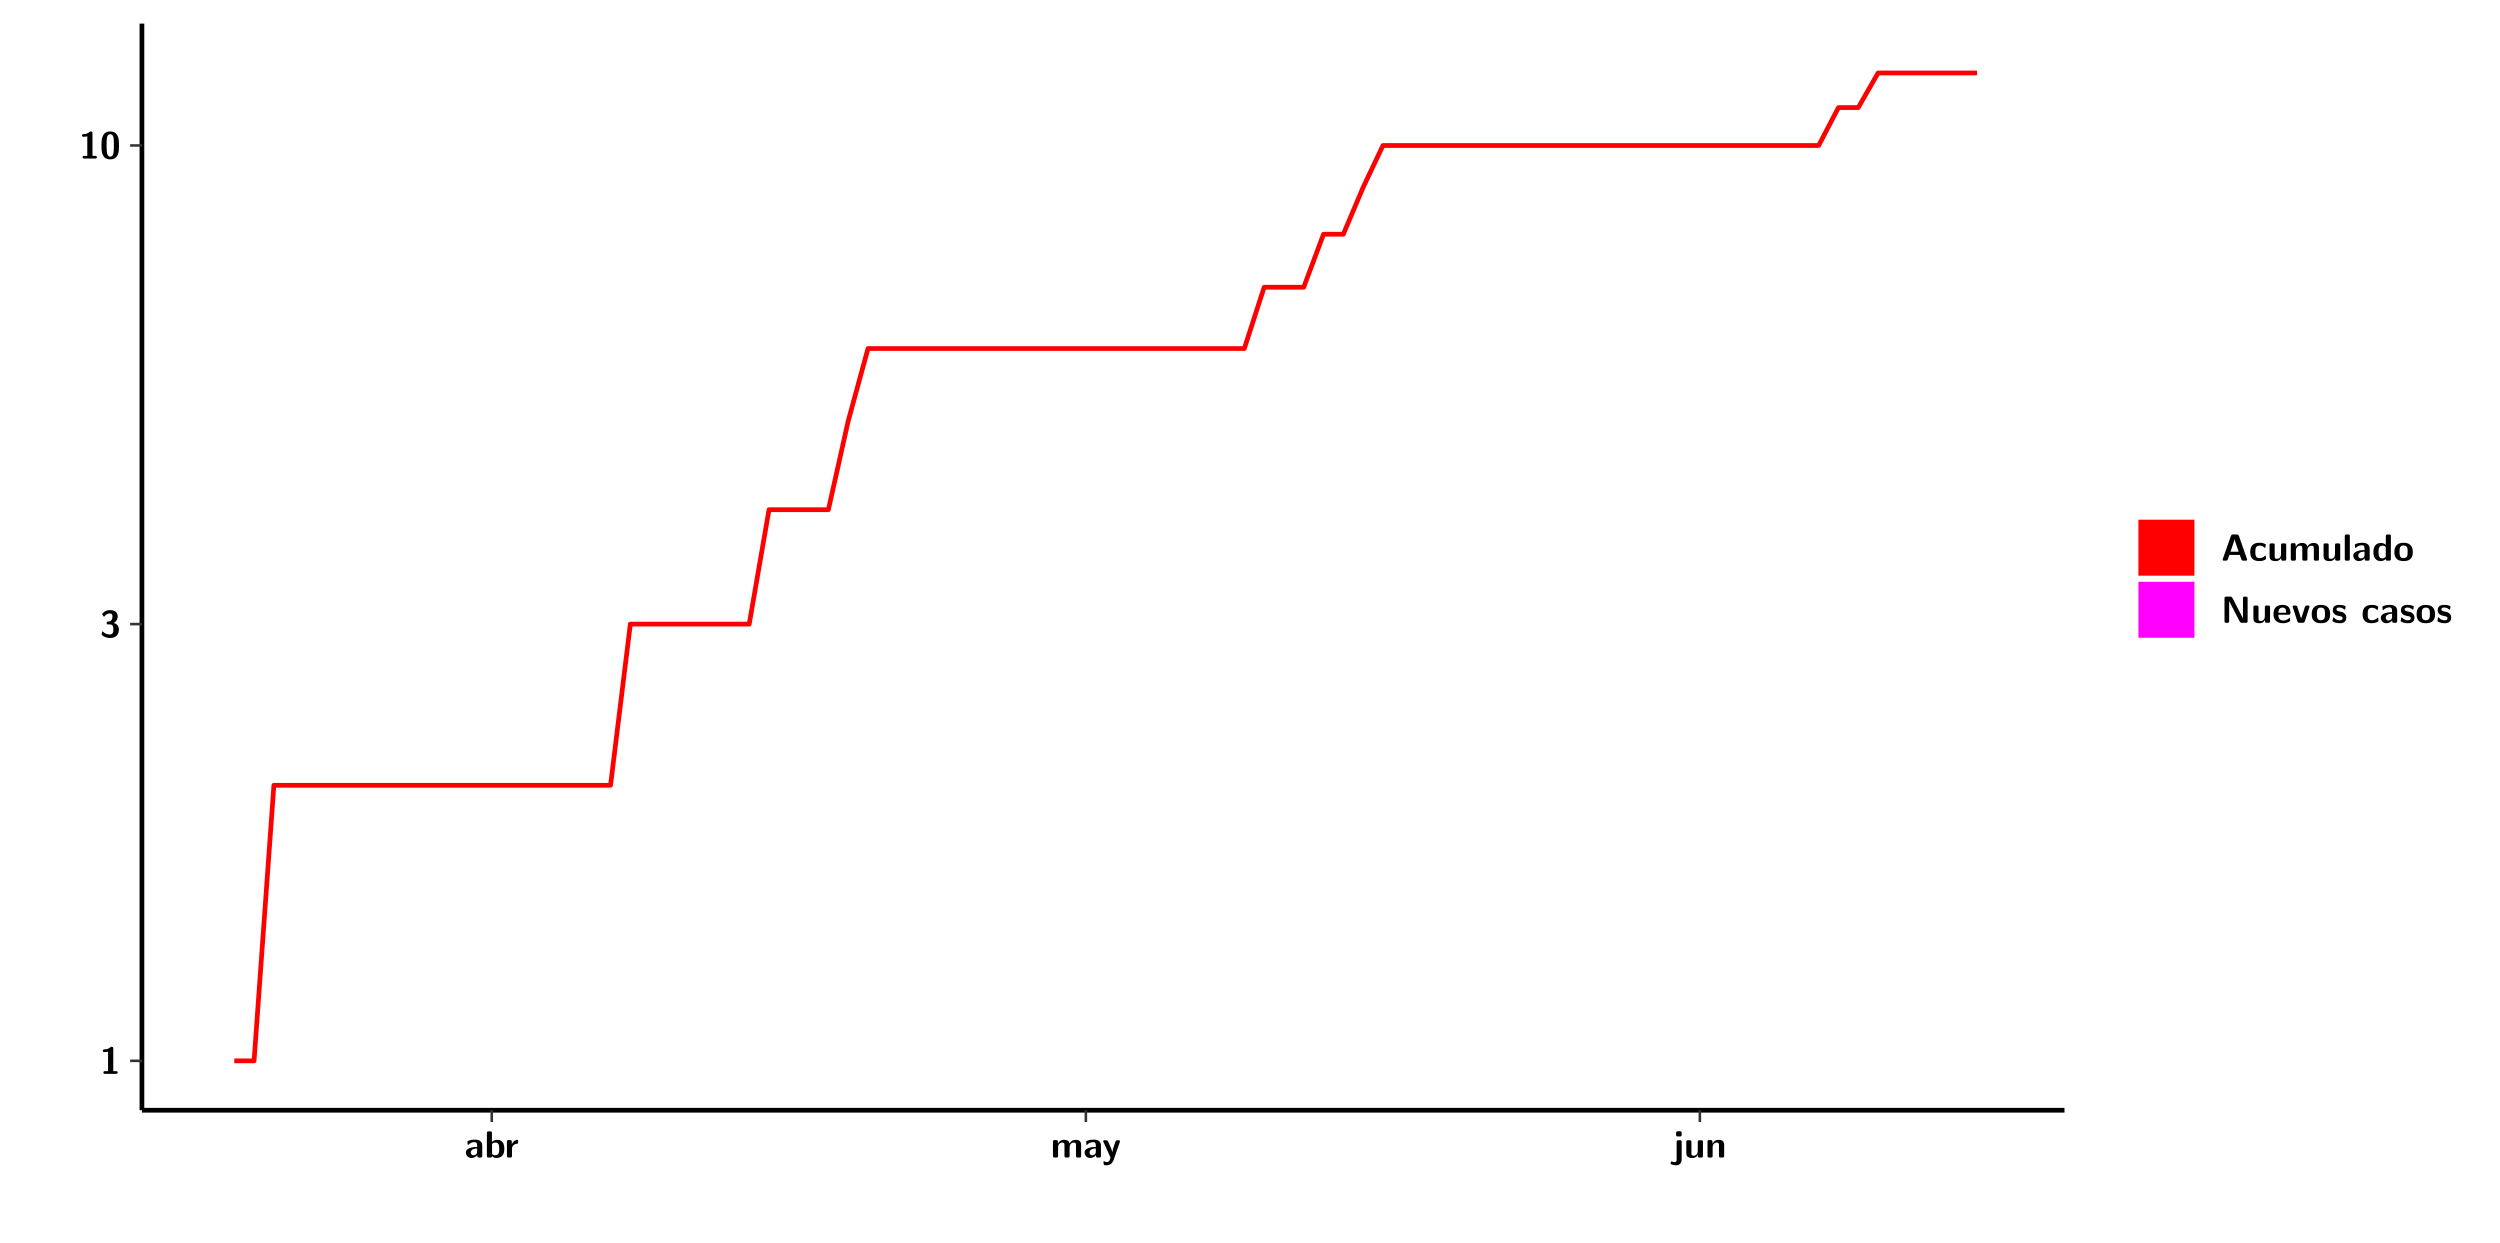
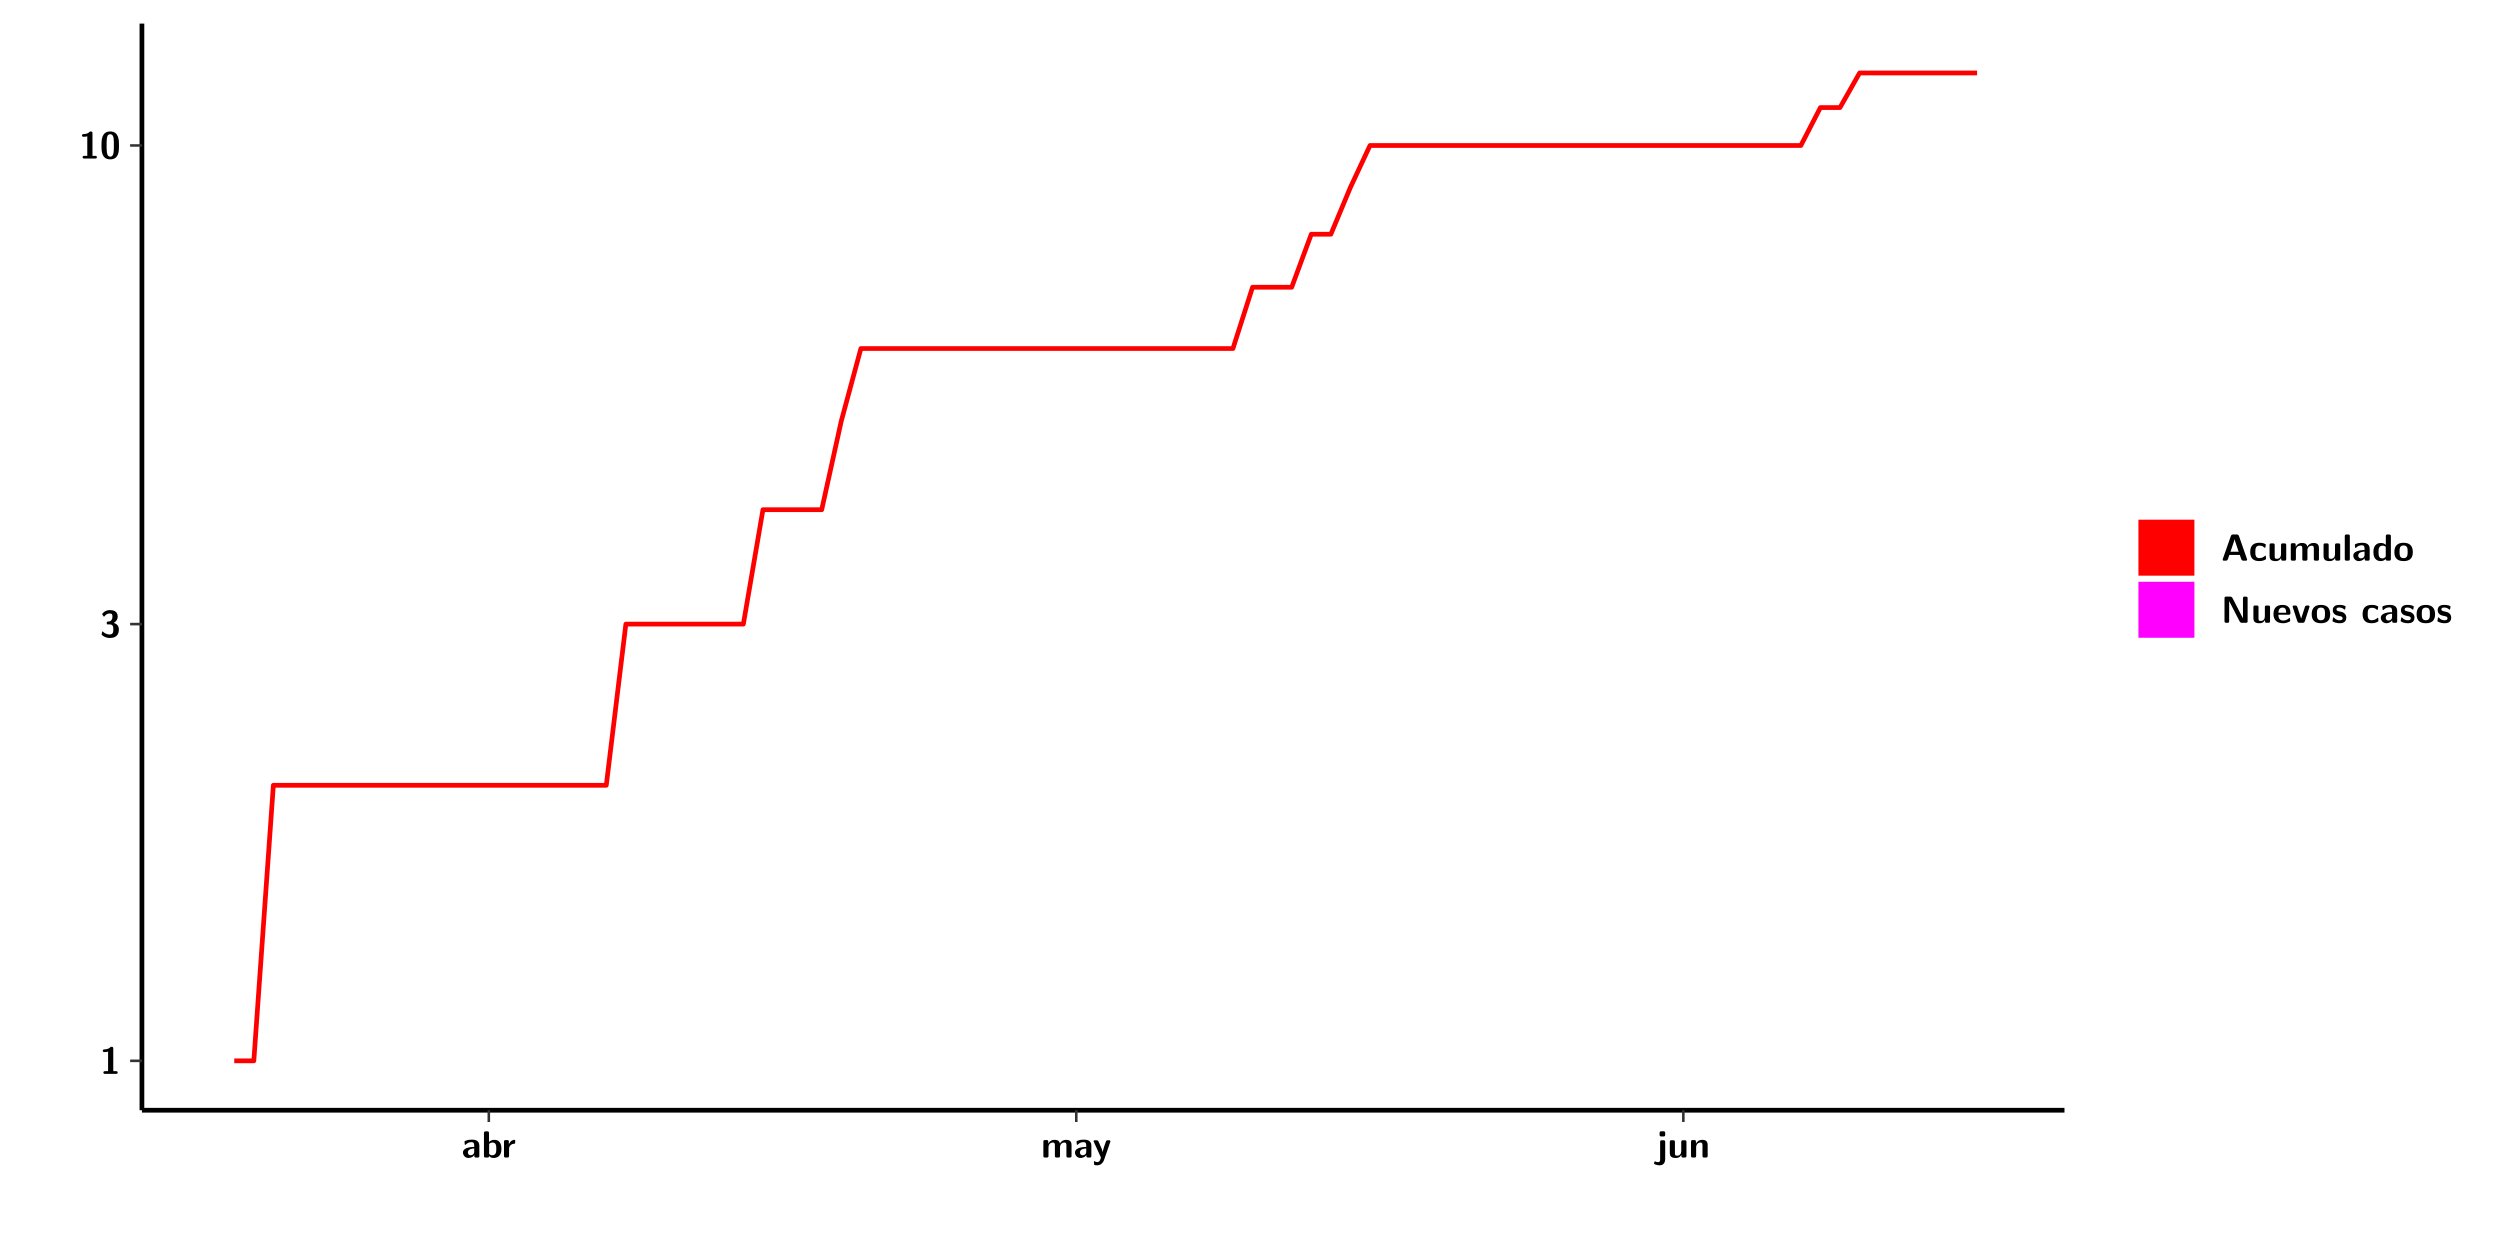
<svg xmlns="http://www.w3.org/2000/svg" xmlns:xlink="http://www.w3.org/1999/xlink" width="579.653pt" height="288pt" viewBox="0 0 579.653 288" version="1.1">
  <defs>
    <g>
      <symbol overflow="visible" id="glyph0-0">
        <path style="stroke:none;" d="" />
      </symbol>
      <symbol overflow="visible" id="glyph0-1">
        <path style="stroke:none;" d="M 3.109 -5.859 C 3.109 -6.016 3.109 -6.281 2.719 -6.281 C 2.547 -6.281 2.516 -6.266 2.406 -6.156 C 2.25 -6.016 1.922 -5.688 1.047 -5.672 C 0.891 -5.672 0.672 -5.609 0.672 -5.359 C 0.672 -5.047 0.969 -5.047 1.094 -5.047 C 1.344 -5.047 1.656 -5.078 1.906 -5.156 L 1.906 -0.625 L 1.234 -0.625 C 1.109 -0.625 0.812 -0.625 0.812 -0.312 C 0.812 0 1.109 0 1.234 0 L 3.719 0 C 3.828 0 4.141 0 4.141 -0.312 C 4.141 -0.625 3.828 -0.625 3.719 -0.625 L 3.109 -0.625 Z M 3.109 -5.859 " />
      </symbol>
      <symbol overflow="visible" id="glyph0-2">
        <path style="stroke:none;" d="M 0.844 -4.859 C 0.906 -4.766 0.953 -4.766 0.969 -4.766 C 1.031 -4.766 1.047 -4.797 1.094 -4.859 C 1.547 -5.5 2.172 -5.5 2.281 -5.5 C 2.844 -5.5 2.922 -5.203 2.922 -4.781 C 2.922 -4.656 2.922 -4.234 2.641 -3.906 C 2.438 -3.656 2.219 -3.641 1.953 -3.625 C 1.859 -3.609 1.688 -3.609 1.672 -3.578 C 1.609 -3.562 1.609 -3.5 1.609 -3.359 L 1.609 -3.203 C 1.609 -2.984 1.609 -2.969 1.844 -2.969 L 2.219 -2.969 C 3.031 -2.969 3.125 -2.469 3.125 -1.797 C 3.125 -1.203 3.062 -0.625 2.266 -0.625 C 1.984 -0.625 1.328 -0.688 0.75 -1.25 C 0.672 -1.328 0.656 -1.328 0.625 -1.328 C 0.531 -1.328 0.516 -1.25 0.516 -1.234 C 0.516 -1.234 0.406 -0.672 0.406 -0.625 C 0.406 -0.516 1.156 0.188 2.312 0.188 C 3.812 0.188 4.406 -0.609 4.406 -1.781 C 4.406 -2.562 3.984 -3.109 3.203 -3.297 C 3.906 -3.688 4.141 -4.266 4.141 -4.766 C 4.141 -6.156 2.891 -6.281 2.328 -6.281 C 1.125 -6.281 0.531 -5.422 0.531 -5.344 C 0.531 -5.297 0.594 -5.219 0.594 -5.219 Z M 0.844 -4.859 " />
      </symbol>
      <symbol overflow="visible" id="glyph0-3">
        <path style="stroke:none;" d="M 4.438 -3 C 4.438 -4.203 4.438 -6.281 2.406 -6.281 C 0.375 -6.281 0.375 -4.219 0.375 -3 C 0.375 -1.812 0.375 0.188 2.406 0.188 C 4.438 0.188 4.438 -1.781 4.438 -3 Z M 2.406 -0.438 C 1.75 -0.438 1.656 -1.25 1.625 -1.484 C 1.562 -1.953 1.562 -2.766 1.562 -3.125 C 1.562 -3.641 1.562 -4.203 1.625 -4.641 C 1.641 -4.875 1.734 -5.641 2.406 -5.641 C 3.047 -5.641 3.156 -4.906 3.188 -4.734 C 3.25 -4.281 3.25 -3.594 3.25 -3.125 C 3.25 -2.625 3.25 -1.953 3.188 -1.469 C 3.156 -1.234 3.062 -0.438 2.406 -0.438 Z M 2.406 -0.438 " />
      </symbol>
      <symbol overflow="visible" id="glyph0-4">
        <path style="stroke:none;" d="M 4.062 -2.766 C 4.062 -4.156 2.734 -4.156 2.297 -4.156 C 1.891 -4.156 1.453 -4.125 0.859 -3.891 C 0.672 -3.797 0.625 -3.781 0.625 -3.688 C 0.625 -3.625 0.688 -3.109 0.688 -3.047 C 0.703 -2.984 0.75 -2.938 0.812 -2.938 C 0.844 -2.938 0.875 -2.969 0.906 -3 C 1.281 -3.391 1.719 -3.578 2.266 -3.578 C 2.734 -3.578 2.875 -3.297 2.875 -2.781 L 2.875 -2.469 C 2.562 -2.469 0.266 -2.453 0.266 -1.172 C 0.266 -0.547 0.766 0.094 1.531 0.094 C 1.828 0.094 2.484 0.016 2.906 -0.594 L 2.906 -0.422 C 2.906 -0.141 2.969 0 3.328 0 L 3.641 0 C 3.984 0 4.062 -0.109 4.062 -0.422 Z M 2.875 -1.344 C 2.875 -0.531 2.047 -0.531 2.016 -0.531 C 1.641 -0.531 1.406 -0.844 1.406 -1.188 C 1.406 -2.047 2.625 -2.109 2.875 -2.109 Z M 2.875 -1.344 " />
      </symbol>
      <symbol overflow="visible" id="glyph0-5">
        <path style="stroke:none;" d="M 1.703 -5.656 C 1.703 -5.938 1.641 -6.078 1.281 -6.078 L 0.953 -6.078 C 0.641 -6.078 0.531 -5.984 0.531 -5.656 L 0.531 -0.422 C 0.531 -0.109 0.625 0 0.953 0 L 1.312 0 C 1.453 0 1.719 0 1.734 -0.344 C 2.125 0.094 2.578 0.094 2.719 0.094 C 4.578 0.094 4.578 -1.594 4.578 -2.031 C 4.578 -2.453 4.578 -4.109 2.938 -4.109 C 2.219 -4.109 1.781 -3.703 1.703 -3.625 Z M 1.734 -3.172 C 1.844 -3.281 2.109 -3.484 2.5 -3.484 C 3.391 -3.484 3.391 -2.672 3.391 -2.016 C 3.391 -1.375 3.391 -0.531 2.406 -0.531 C 2.047 -0.531 1.828 -0.75 1.734 -0.875 Z M 1.734 -3.172 " />
      </symbol>
      <symbol overflow="visible" id="glyph0-6">
        <path style="stroke:none;" d="M 1.703 -2.016 C 1.703 -2.844 2.391 -3.188 2.938 -3.219 C 3.109 -3.234 3.125 -3.234 3.125 -3.469 L 3.125 -3.875 C 3.125 -4.047 3.125 -4.109 2.969 -4.109 C 2.719 -4.109 2.078 -4.031 1.672 -3.078 L 1.656 -3.078 L 1.656 -3.641 C 1.656 -3.922 1.594 -4.062 1.234 -4.062 L 0.953 -4.062 C 0.641 -4.062 0.531 -3.969 0.531 -3.641 L 0.531 -0.422 C 0.531 -0.109 0.625 0 0.953 0 L 1.281 0 C 1.609 0 1.703 -0.109 1.703 -0.422 Z M 1.703 -2.016 " />
      </symbol>
      <symbol overflow="visible" id="glyph0-7">
        <path style="stroke:none;" d="M 7.062 -2.844 C 7.062 -3.75 6.672 -4.109 5.781 -4.109 C 5.156 -4.109 4.688 -3.828 4.359 -3.25 C 4.219 -4.078 3.484 -4.109 3.109 -4.109 C 2.938 -4.109 2.578 -4.109 2.188 -3.828 C 1.906 -3.625 1.734 -3.344 1.672 -3.203 L 1.672 -3.641 C 1.672 -3.922 1.609 -4.062 1.25 -4.062 L 0.953 -4.062 C 0.625 -4.062 0.531 -3.969 0.531 -3.641 L 0.531 -0.422 C 0.531 -0.109 0.625 0 0.953 0 L 1.297 0 C 1.625 0 1.719 -0.109 1.719 -0.422 L 1.719 -2.359 C 1.719 -3.141 2.25 -3.484 2.688 -3.484 C 3.109 -3.484 3.203 -3.297 3.203 -2.828 L 3.203 -0.422 C 3.203 -0.109 3.297 0 3.625 0 L 3.969 0 C 4.297 0 4.391 -0.109 4.391 -0.422 L 4.391 -2.359 C 4.391 -3.141 4.922 -3.484 5.359 -3.484 C 5.781 -3.484 5.875 -3.297 5.875 -2.828 L 5.875 -0.422 C 5.875 -0.109 5.969 0 6.297 0 L 6.641 0 C 6.984 0 7.062 -0.109 7.062 -0.422 Z M 7.062 -2.844 " />
      </symbol>
      <symbol overflow="visible" id="glyph0-8">
        <path style="stroke:none;" d="M 4.109 -3.609 C 4.141 -3.719 4.141 -3.734 4.141 -3.781 C 4.141 -4.016 3.906 -4.016 3.797 -4.016 L 3.609 -4.016 C 3.469 -4.016 3.266 -4.016 3.141 -3.812 C 3.109 -3.766 2.406 -1.828 2.359 -1.25 L 2.344 -1.25 C 2.312 -1.672 1.953 -2.484 1.562 -3.328 C 1.328 -3.891 1.266 -4.016 0.828 -4.016 L 0.594 -4.016 C 0.469 -4.016 0.25 -4.016 0.25 -3.781 C 0.25 -3.75 0.281 -3.688 0.297 -3.641 L 1.953 0 C 1.891 0.188 1.859 0.281 1.828 0.375 C 1.734 0.656 1.578 1.047 1.109 1.047 C 0.812 1.047 0.609 0.922 0.516 0.875 C 0.469 0.844 0.453 0.828 0.422 0.828 C 0.391 0.828 0.312 0.859 0.312 0.969 C 0.312 1.031 0.375 1.641 0.391 1.672 C 0.469 1.781 0.953 1.797 1.094 1.797 C 2.172 1.797 2.609 0.766 2.672 0.547 Z M 4.109 -3.609 " />
      </symbol>
      <symbol overflow="visible" id="glyph0-9">
        <path style="stroke:none;" d="M 1.969 -5.672 C 1.969 -5.953 1.906 -6.094 1.547 -6.094 L 1.094 -6.094 C 0.766 -6.094 0.672 -5.984 0.672 -5.672 L 0.672 -5.312 C 0.672 -5.031 0.734 -4.891 1.094 -4.891 L 1.547 -4.891 C 1.875 -4.891 1.969 -5 1.969 -5.312 Z M 0.797 0.484 C 0.797 0.703 0.797 1.062 0.25 1.062 C 0.156 1.062 -0.094 1.031 -0.266 0.922 C -0.359 0.875 -0.375 0.875 -0.406 0.875 C -0.484 0.875 -0.5 0.922 -0.547 1.094 C -0.609 1.281 -0.625 1.359 -0.625 1.391 C -0.625 1.547 0.109 1.797 0.656 1.797 C 1.625 1.797 1.969 1.141 1.969 0.281 L 1.969 -3.594 C 1.969 -3.875 1.906 -4.016 1.547 -4.016 L 1.219 -4.016 C 0.891 -4.016 0.797 -3.906 0.797 -3.594 Z M 0.797 0.484 " />
      </symbol>
      <symbol overflow="visible" id="glyph0-10">
        <path style="stroke:none;" d="M 4.391 -3.594 C 4.391 -3.875 4.328 -4.016 3.969 -4.016 L 3.609 -4.016 C 3.281 -4.016 3.188 -3.906 3.188 -3.594 L 3.188 -1.516 C 3.188 -0.938 2.891 -0.438 2.266 -0.438 C 1.766 -0.438 1.719 -0.562 1.719 -1.031 L 1.719 -3.594 C 1.719 -3.875 1.656 -4.016 1.297 -4.016 L 0.953 -4.016 C 0.625 -4.016 0.531 -3.922 0.531 -3.594 L 0.531 -1.109 C 0.531 -0.172 1.031 0.094 1.953 0.094 C 2.188 0.094 2.812 0.094 3.219 -0.656 L 3.219 -0.422 C 3.219 -0.141 3.281 0 3.641 0 L 3.969 0 C 4.297 0 4.391 -0.109 4.391 -0.422 Z M 4.391 -3.594 " />
      </symbol>
      <symbol overflow="visible" id="glyph0-11">
        <path style="stroke:none;" d="M 4.391 -2.844 C 4.391 -3.75 4 -4.109 3.109 -4.109 C 2.188 -4.109 1.781 -3.438 1.672 -3.203 L 1.672 -3.641 C 1.672 -3.922 1.609 -4.062 1.25 -4.062 L 0.953 -4.062 C 0.625 -4.062 0.531 -3.969 0.531 -3.641 L 0.531 -0.422 C 0.531 -0.109 0.625 0 0.953 0 L 1.297 0 C 1.625 0 1.719 -0.109 1.719 -0.422 L 1.719 -2.359 C 1.719 -3.125 2.219 -3.484 2.688 -3.484 C 3.109 -3.484 3.188 -3.281 3.188 -2.828 L 3.188 -0.422 C 3.188 -0.141 3.25 0 3.609 0 L 3.969 0 C 4.297 0 4.391 -0.109 4.391 -0.422 Z M 4.391 -2.844 " />
      </symbol>
      <symbol overflow="visible" id="glyph0-12">
        <path style="stroke:none;" d="M 4.156 -5.703 C 4.031 -6.078 3.766 -6.078 3.594 -6.078 L 2.828 -6.078 C 2.641 -6.078 2.391 -6.078 2.266 -5.703 L 0.406 -0.406 C 0.375 -0.297 0.375 -0.281 0.375 -0.234 C 0.375 0 0.594 0 0.703 0 L 1.031 0 C 1.188 0 1.453 0 1.578 -0.344 L 1.922 -1.328 L 4.344 -1.328 L 4.641 -0.484 C 4.75 -0.172 4.812 0 5.234 0 L 5.703 0 C 5.828 0 6.047 0 6.047 -0.234 C 6.047 -0.281 6.047 -0.297 6 -0.406 Z M 2.812 -3.938 C 2.938 -4.328 3.062 -4.656 3.125 -4.969 L 3.141 -4.969 C 3.188 -4.766 3.188 -4.75 3.25 -4.547 L 4.078 -2.078 L 2.188 -2.078 Z M 2.812 -3.938 " />
      </symbol>
      <symbol overflow="visible" id="glyph0-13">
        <path style="stroke:none;" d="M 4 -0.438 C 4 -0.531 3.969 -0.938 3.953 -1.047 C 3.953 -1.078 3.938 -1.172 3.844 -1.172 C 3.812 -1.172 3.797 -1.172 3.703 -1.078 C 3.562 -0.953 3.141 -0.594 2.422 -0.594 C 1.516 -0.594 1.516 -1.469 1.516 -2.031 C 1.516 -2.75 1.562 -3.484 2.453 -3.484 C 3.031 -3.484 3.266 -3.344 3.578 -3.078 C 3.688 -2.984 3.703 -2.984 3.734 -2.984 C 3.828 -2.984 3.844 -3.062 3.844 -3.094 C 3.859 -3.172 3.953 -3.656 3.953 -3.703 C 3.953 -3.781 3.891 -3.812 3.75 -3.891 C 3.328 -4.078 3.062 -4.156 2.453 -4.156 C 1.141 -4.156 0.328 -3.547 0.328 -2.016 C 0.328 -0.562 1.078 0.094 2.406 0.094 C 2.641 0.094 3.172 0.094 3.75 -0.203 C 4 -0.344 4 -0.344 4 -0.438 Z M 4 -0.438 " />
      </symbol>
      <symbol overflow="visible" id="glyph0-14">
        <path style="stroke:none;" d="M 1.703 -5.656 C 1.703 -5.938 1.641 -6.078 1.281 -6.078 L 0.953 -6.078 C 0.641 -6.078 0.531 -5.984 0.531 -5.656 L 0.531 -0.422 C 0.531 -0.109 0.625 0 0.953 0 L 1.281 0 C 1.609 0 1.703 -0.109 1.703 -0.422 Z M 1.703 -5.656 " />
      </symbol>
      <symbol overflow="visible" id="glyph0-15">
        <path style="stroke:none;" d="M 4.375 -5.656 C 4.375 -5.938 4.312 -6.078 3.953 -6.078 L 3.625 -6.078 C 3.297 -6.078 3.203 -5.969 3.203 -5.656 L 3.203 -3.672 C 2.812 -4.047 2.375 -4.109 2.109 -4.109 C 0.328 -4.109 0.328 -2.422 0.328 -2 C 0.328 -1.594 0.328 0.094 2.062 0.094 C 2.422 0.094 2.812 -0.016 3.188 -0.406 C 3.188 -0.094 3.297 0 3.609 0 L 3.953 0 C 4.281 0 4.375 -0.109 4.375 -0.422 Z M 3.188 -1.094 C 3.188 -0.953 3.188 -0.875 2.922 -0.688 C 2.703 -0.547 2.5 -0.531 2.406 -0.531 C 1.516 -0.531 1.516 -1.344 1.516 -2 C 1.516 -2.656 1.516 -3.484 2.5 -3.484 C 2.75 -3.484 2.984 -3.391 3.188 -3.203 Z M 3.188 -1.094 " />
      </symbol>
      <symbol overflow="visible" id="glyph0-16">
        <path style="stroke:none;" d="M 4.547 -1.969 C 4.547 -3.406 3.844 -4.156 2.406 -4.156 C 0.953 -4.156 0.266 -3.391 0.266 -1.969 C 0.266 -0.547 1.031 0.094 2.406 0.094 C 3.781 0.094 4.547 -0.531 4.547 -1.969 Z M 2.406 -0.594 C 1.469 -0.594 1.469 -1.375 1.469 -2.078 C 1.469 -2.75 1.469 -3.531 2.406 -3.531 C 3.344 -3.531 3.344 -2.766 3.344 -2.078 C 3.344 -1.391 3.344 -0.594 2.406 -0.594 Z M 2.406 -0.594 " />
      </symbol>
      <symbol overflow="visible" id="glyph0-17">
        <path style="stroke:none;" d="M 2.656 -5.734 C 2.469 -6.078 2.203 -6.078 2.031 -6.078 L 1.219 -6.078 C 0.906 -6.078 0.797 -5.984 0.797 -5.656 L 0.797 -0.422 C 0.797 -0.109 0.891 0 1.219 0 L 1.453 0 C 1.781 0 1.875 -0.109 1.875 -0.422 L 1.875 -5.016 L 1.891 -5.016 L 4.297 -0.344 C 4.484 0 4.75 0 4.922 0 L 5.734 0 C 6.062 0 6.156 -0.109 6.156 -0.422 L 6.156 -5.656 C 6.156 -5.938 6.094 -6.078 5.734 -6.078 L 5.5 -6.078 C 5.156 -6.078 5.078 -5.969 5.078 -5.656 L 5.078 -1.062 L 5.062 -1.062 Z M 2.656 -5.734 " />
      </symbol>
      <symbol overflow="visible" id="glyph0-18">
        <path style="stroke:none;" d="M 3.781 -1.875 C 3.984 -1.875 4.203 -1.891 4.203 -2.281 C 4.203 -3.406 3.672 -4.156 2.359 -4.156 C 0.969 -4.156 0.266 -3.375 0.266 -2.047 C 0.266 -0.609 1.109 0.094 2.484 0.094 C 2.812 0.094 3.312 0.047 3.891 -0.234 C 4.078 -0.328 4.141 -0.359 4.141 -0.469 C 4.141 -0.531 4.125 -0.781 4.109 -0.844 C 4.078 -1.125 4.062 -1.125 3.984 -1.125 C 3.953 -1.125 3.938 -1.125 3.844 -1.047 C 3.328 -0.594 2.797 -0.531 2.516 -0.531 C 1.531 -0.531 1.422 -1.312 1.391 -1.875 Z M 1.406 -2.344 C 1.422 -2.875 1.609 -3.531 2.359 -3.531 C 3.062 -3.531 3.203 -3.031 3.219 -2.344 Z M 1.406 -2.344 " />
      </symbol>
      <symbol overflow="visible" id="glyph0-19">
        <path style="stroke:none;" d="M 4.109 -3.609 C 4.141 -3.719 4.141 -3.75 4.141 -3.766 C 4.141 -4.016 3.922 -4.016 3.797 -4.016 L 3.609 -4.016 C 3.25 -4.016 3.141 -3.891 3.062 -3.641 L 2.203 -0.984 L 1.328 -3.641 C 1.266 -3.828 1.203 -4.016 0.781 -4.016 L 0.578 -4.016 C 0.453 -4.016 0.234 -4.016 0.234 -3.766 C 0.234 -3.75 0.234 -3.719 0.266 -3.609 L 1.312 -0.375 C 1.438 0 1.703 0 1.859 0 L 2.5 0 C 2.672 0 2.938 0 3.062 -0.375 Z M 4.109 -3.609 " />
      </symbol>
      <symbol overflow="visible" id="glyph0-20">
        <path style="stroke:none;" d="M 3.469 -1.234 C 3.469 -1.734 3.203 -2.031 3.047 -2.172 C 2.703 -2.484 2.391 -2.547 2.031 -2.609 C 1.547 -2.703 1.188 -2.766 1.188 -3.109 C 1.188 -3.469 1.484 -3.547 1.828 -3.547 C 2.406 -3.547 2.719 -3.328 2.953 -3.125 C 3.047 -3.047 3.062 -3.047 3.094 -3.047 C 3.188 -3.047 3.203 -3.125 3.203 -3.156 C 3.219 -3.219 3.312 -3.719 3.312 -3.766 C 3.312 -3.906 2.844 -4.031 2.75 -4.062 C 2.406 -4.156 2.125 -4.156 1.891 -4.156 C 1.5 -4.156 0.328 -4.156 0.328 -2.906 C 0.328 -2.484 0.516 -2.219 0.75 -2 C 1.062 -1.734 1.406 -1.672 1.906 -1.562 C 2.156 -1.531 2.609 -1.453 2.609 -1.062 C 2.609 -0.656 2.266 -0.594 1.922 -0.594 C 1.531 -0.594 1.047 -0.703 0.625 -1.188 C 0.594 -1.234 0.562 -1.266 0.516 -1.266 C 0.422 -1.266 0.406 -1.188 0.391 -1.125 C 0.375 -1.016 0.266 -0.516 0.266 -0.422 C 0.266 -0.266 0.922 -0.062 0.922 -0.047 C 1.406 0.094 1.766 0.094 1.922 0.094 C 2.359 0.094 3.469 0.062 3.469 -1.234 Z M 3.469 -1.234 " />
      </symbol>
    </g>
    <clipPath id="clip1">
      <path d="M 0 0 L 576.008 0 L 576.008 288 L 0 288 Z M 0 0 " />
    </clipPath>
    <clipPath id="clip2">
      <path d="M 32.906 5.477 L 478.672 5.477 L 478.672 257.414 L 32.906 257.414 Z M 32.906 5.477 " />
    </clipPath>
  </defs>
  <g id="surface1">
    <g clip-path="url(#clip1)" clip-rule="nonzero">
      <path style="fill-rule:nonzero;fill:rgb(100%,100%,100%);fill-opacity:1;stroke-width:0.598;stroke-linecap:round;stroke-linejoin:round;stroke:rgb(100%,100%,100%);stroke-opacity:1;stroke-miterlimit:10;" d="M 0 0 L 0 288.004 L 576.008 288.004 L 576.008 0 Z M 0 0 " transform="matrix(1,0,0,-1,0,288)" />
    </g>
    <g clip-path="url(#clip2)" clip-rule="nonzero">
      <path style=" stroke:none;fill-rule:nonzero;fill:rgb(100%,100%,100%);fill-opacity:1;" d="M 32.906 257.414 L 32.906 5.477 L 478.672 5.477 L 478.672 257.414 Z M 32.906 257.414 " />
    </g>
-     <path style="fill:none;stroke-width:1.096;stroke-linecap:butt;stroke-linejoin:round;stroke:rgb(100%,0%,0%);stroke-opacity:1;stroke-miterlimit:10;" d="M 54.316 42.031 L 58.91 42.031 L 63.504 105.926 L 141.562 105.926 L 146.152 143.293 L 173.711 143.293 L 178.305 169.816 L 192.07 169.816 L 196.664 190.379 L 201.258 207.188 L 288.512 207.188 L 293.105 221.395 L 302.281 221.395 L 306.875 233.695 L 311.465 233.695 L 316.059 244.555 L 320.652 254.27 L 421.676 254.27 L 426.266 263.059 L 430.859 263.059 L 435.453 271.078 L 458.406 271.078 " transform="matrix(1,0,0,-1,0,288)" />
+     <path style="fill:none;stroke-width:1.096;stroke-linecap:butt;stroke-linejoin:round;stroke:rgb(100%,0%,0%);stroke-opacity:1;stroke-miterlimit:10;" d="M 54.309 42.031 L 58.852 42.031 L 63.383 105.926 L 140.574 105.926 L 145.117 143.293 L 172.355 143.293 L 176.898 169.816 L 190.52 169.816 L 195.062 190.379 L 199.605 207.188 L 285.871 207.188 L 290.414 221.395 L 299.492 221.395 L 304.035 233.695 L 308.578 233.695 L 313.109 244.555 L 317.652 254.27 L 417.551 254.27 L 422.082 263.059 L 426.625 263.059 L 431.168 271.078 L 458.406 271.078 " transform="matrix(1,0,0,-1,0,288)" />
    <path style="fill:none;stroke-width:1.096;stroke-linecap:butt;stroke-linejoin:round;stroke:rgb(0%,0%,0%);stroke-opacity:1;stroke-miterlimit:10;" d="M 32.906 30.586 L 32.906 282.523 " transform="matrix(1,0,0,-1,0,288)" />
    <g style="fill:rgb(0%,0%,0%);fill-opacity:1;">
      <use xlink:href="#glyph0-1" x="23.153" y="248.986" />
    </g>
    <g style="fill:rgb(0%,0%,0%);fill-opacity:1;">
      <use xlink:href="#glyph0-2" x="23.153" y="147.736" />
    </g>
    <g style="fill:rgb(0%,0%,0%);fill-opacity:1;">
      <use xlink:href="#glyph0-1" x="18.331" y="36.762" />
      <use xlink:href="#glyph0-3" x="23.153" y="36.762" />
    </g>
    <path style="fill:none;stroke-width:0.598;stroke-linecap:butt;stroke-linejoin:round;stroke:rgb(20%,20%,20%);stroke-opacity:1;stroke-miterlimit:10;" d="M 30.168 42.031 L 32.906 42.031 " transform="matrix(1,0,0,-1,0,288)" />
    <path style="fill:none;stroke-width:0.598;stroke-linecap:butt;stroke-linejoin:round;stroke:rgb(20%,20%,20%);stroke-opacity:1;stroke-miterlimit:10;" d="M 30.168 143.293 L 32.906 143.293 " transform="matrix(1,0,0,-1,0,288)" />
    <path style="fill:none;stroke-width:0.598;stroke-linecap:butt;stroke-linejoin:round;stroke:rgb(20%,20%,20%);stroke-opacity:1;stroke-miterlimit:10;" d="M 30.168 254.27 L 32.906 254.27 " transform="matrix(1,0,0,-1,0,288)" />
    <path style="fill:none;stroke-width:1.096;stroke-linecap:butt;stroke-linejoin:round;stroke:rgb(0%,0%,0%);stroke-opacity:1;stroke-miterlimit:10;" d="M 32.906 30.586 L 478.672 30.586 " transform="matrix(1,0,0,-1,0,288)" />
-     <path style="fill:none;stroke-width:0.598;stroke-linecap:butt;stroke-linejoin:round;stroke:rgb(20%,20%,20%);stroke-opacity:1;stroke-miterlimit:10;" d="M 114.016 27.848 L 114.016 30.586 " transform="matrix(1,0,0,-1,0,288)" />
-     <path style="fill:none;stroke-width:0.598;stroke-linecap:butt;stroke-linejoin:round;stroke:rgb(20%,20%,20%);stroke-opacity:1;stroke-miterlimit:10;" d="M 251.77 27.848 L 251.77 30.586 " transform="matrix(1,0,0,-1,0,288)" />
-     <path style="fill:none;stroke-width:0.598;stroke-linecap:butt;stroke-linejoin:round;stroke:rgb(20%,20%,20%);stroke-opacity:1;stroke-miterlimit:10;" d="M 394.129 27.848 L 394.129 30.586 " transform="matrix(1,0,0,-1,0,288)" />
+     <path style="fill:none;stroke-width:0.598;stroke-linecap:butt;stroke-linejoin:round;stroke:rgb(20%,20%,20%);stroke-opacity:1;stroke-miterlimit:10;" d="M 113.336 27.848 L 113.336 30.586 " transform="matrix(1,0,0,-1,0,288)" />
+     <path style="fill:none;stroke-width:0.598;stroke-linecap:butt;stroke-linejoin:round;stroke:rgb(20%,20%,20%);stroke-opacity:1;stroke-miterlimit:10;" d="M 249.547 27.848 L 249.547 30.586 " transform="matrix(1,0,0,-1,0,288)" />
+     <path style="fill:none;stroke-width:0.598;stroke-linecap:butt;stroke-linejoin:round;stroke:rgb(20%,20%,20%);stroke-opacity:1;stroke-miterlimit:10;" d="M 390.301 27.848 L 390.301 30.586 " transform="matrix(1,0,0,-1,0,288)" />
    <g style="fill:rgb(0%,0%,0%);fill-opacity:1;">
-       <use xlink:href="#glyph0-4" x="107.754" y="268.394" />
-       <use xlink:href="#glyph0-5" x="112.357" y="268.394" />
+       <use xlink:href="#glyph0-4" x="107.076" y="268.394" />
+       <use xlink:href="#glyph0-5" x="111.679" y="268.394" />
    </g>
    <g style="fill:rgb(0%,0%,0%);fill-opacity:1;">
-       <use xlink:href="#glyph0-6" x="117.004" y="268.394" />
+       <use xlink:href="#glyph0-6" x="116.326" y="268.394" />
    </g>
    <g style="fill:rgb(0%,0%,0%);fill-opacity:1;">
-       <use xlink:href="#glyph0-7" x="243.608" y="268.394" />
-       <use xlink:href="#glyph0-4" x="251.206" y="268.394" />
+       <use xlink:href="#glyph0-7" x="241.386" y="268.394" />
+       <use xlink:href="#glyph0-4" x="248.984" y="268.394" />
    </g>
    <g style="fill:rgb(0%,0%,0%);fill-opacity:1;">
-       <use xlink:href="#glyph0-8" x="255.537" y="268.394" />
+       <use xlink:href="#glyph0-8" x="253.315" y="268.394" />
    </g>
    <g style="fill:rgb(0%,0%,0%);fill-opacity:1;">
-       <use xlink:href="#glyph0-9" x="387.948" y="268.394" />
-       <use xlink:href="#glyph0-10" x="390.456" y="268.394" />
-       <use xlink:href="#glyph0-11" x="395.375" y="268.394" />
+       <use xlink:href="#glyph0-9" x="384.123" y="268.394" />
+       <use xlink:href="#glyph0-10" x="386.631" y="268.394" />
+       <use xlink:href="#glyph0-11" x="391.55" y="268.394" />
    </g>
    <path style=" stroke:none;fill-rule:nonzero;fill:rgb(100%,100%,100%);fill-opacity:1;" d="M 489.629 154.062 L 489.629 108.828 L 570.527 108.828 L 570.527 154.062 Z M 489.629 154.062 " />
    <path style=" stroke:none;fill-rule:nonzero;fill:rgb(100%,0%,0%);fill-opacity:1;" d="M 495.816 133.477 L 495.816 120.496 L 508.797 120.496 L 508.797 133.477 Z M 495.816 133.477 " />
    <path style=" stroke:none;fill-rule:nonzero;fill:rgb(100%,0%,100%);fill-opacity:1;" d="M 495.816 147.875 L 495.816 134.891 L 508.797 134.891 L 508.797 147.875 Z M 495.816 147.875 " />
    <g style="fill:rgb(0%,0%,0%);fill-opacity:1;">
      <use xlink:href="#glyph0-12" x="514.979" y="130.002" />
      <use xlink:href="#glyph0-13" x="521.408" y="130.002" />
      <use xlink:href="#glyph0-10" x="525.694" y="130.002" />
      <use xlink:href="#glyph0-7" x="530.613" y="130.002" />
      <use xlink:href="#glyph0-10" x="538.212" y="130.002" />
      <use xlink:href="#glyph0-14" x="543.131" y="130.002" />
      <use xlink:href="#glyph0-4" x="545.372" y="130.002" />
      <use xlink:href="#glyph0-15" x="549.975" y="130.002" />
      <use xlink:href="#glyph0-16" x="554.894" y="130.002" />
    </g>
    <g style="fill:rgb(0%,0%,0%);fill-opacity:1;">
      <use xlink:href="#glyph0-17" x="514.979" y="144.408" />
      <use xlink:href="#glyph0-10" x="521.944" y="144.408" />
      <use xlink:href="#glyph0-18" x="526.864" y="144.408" />
      <use xlink:href="#glyph0-19" x="531.345" y="144.408" />
      <use xlink:href="#glyph0-16" x="535.728" y="144.408" />
      <use xlink:href="#glyph0-20" x="540.55" y="144.408" />
    </g>
    <g style="fill:rgb(0%,0%,0%);fill-opacity:1;">
      <use xlink:href="#glyph0-13" x="547.465" y="144.408" />
      <use xlink:href="#glyph0-4" x="551.751" y="144.408" />
      <use xlink:href="#glyph0-20" x="556.354" y="144.408" />
      <use xlink:href="#glyph0-16" x="560.051" y="144.408" />
      <use xlink:href="#glyph0-20" x="564.872" y="144.408" />
    </g>
  </g>
</svg>
